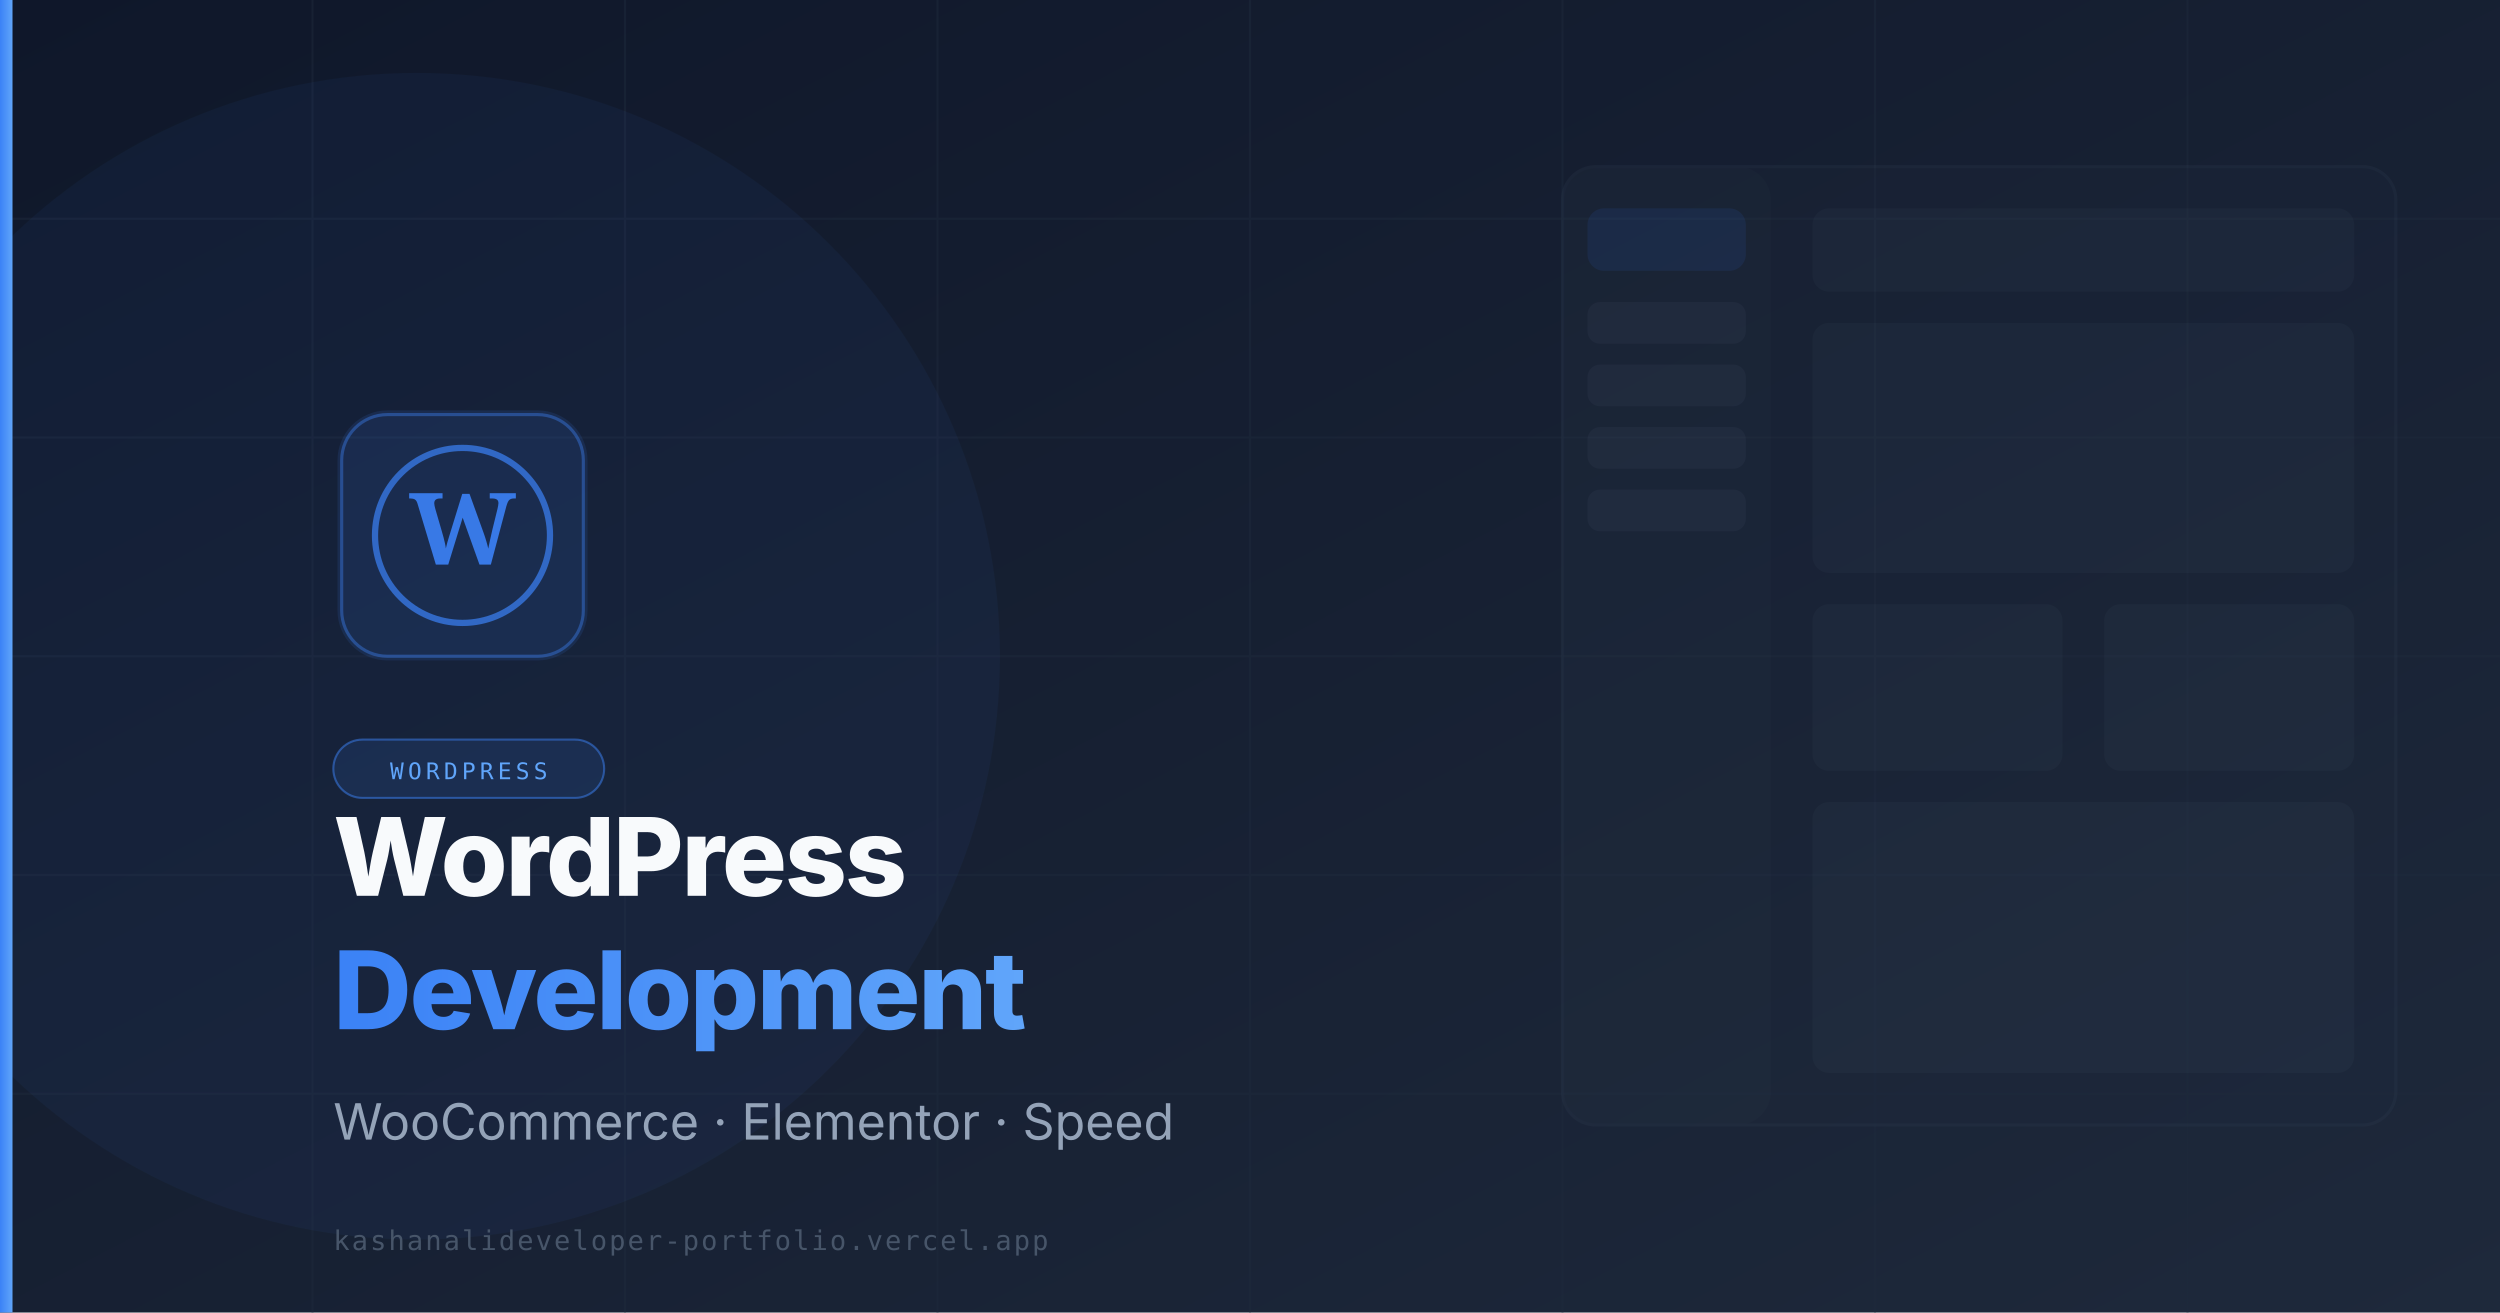
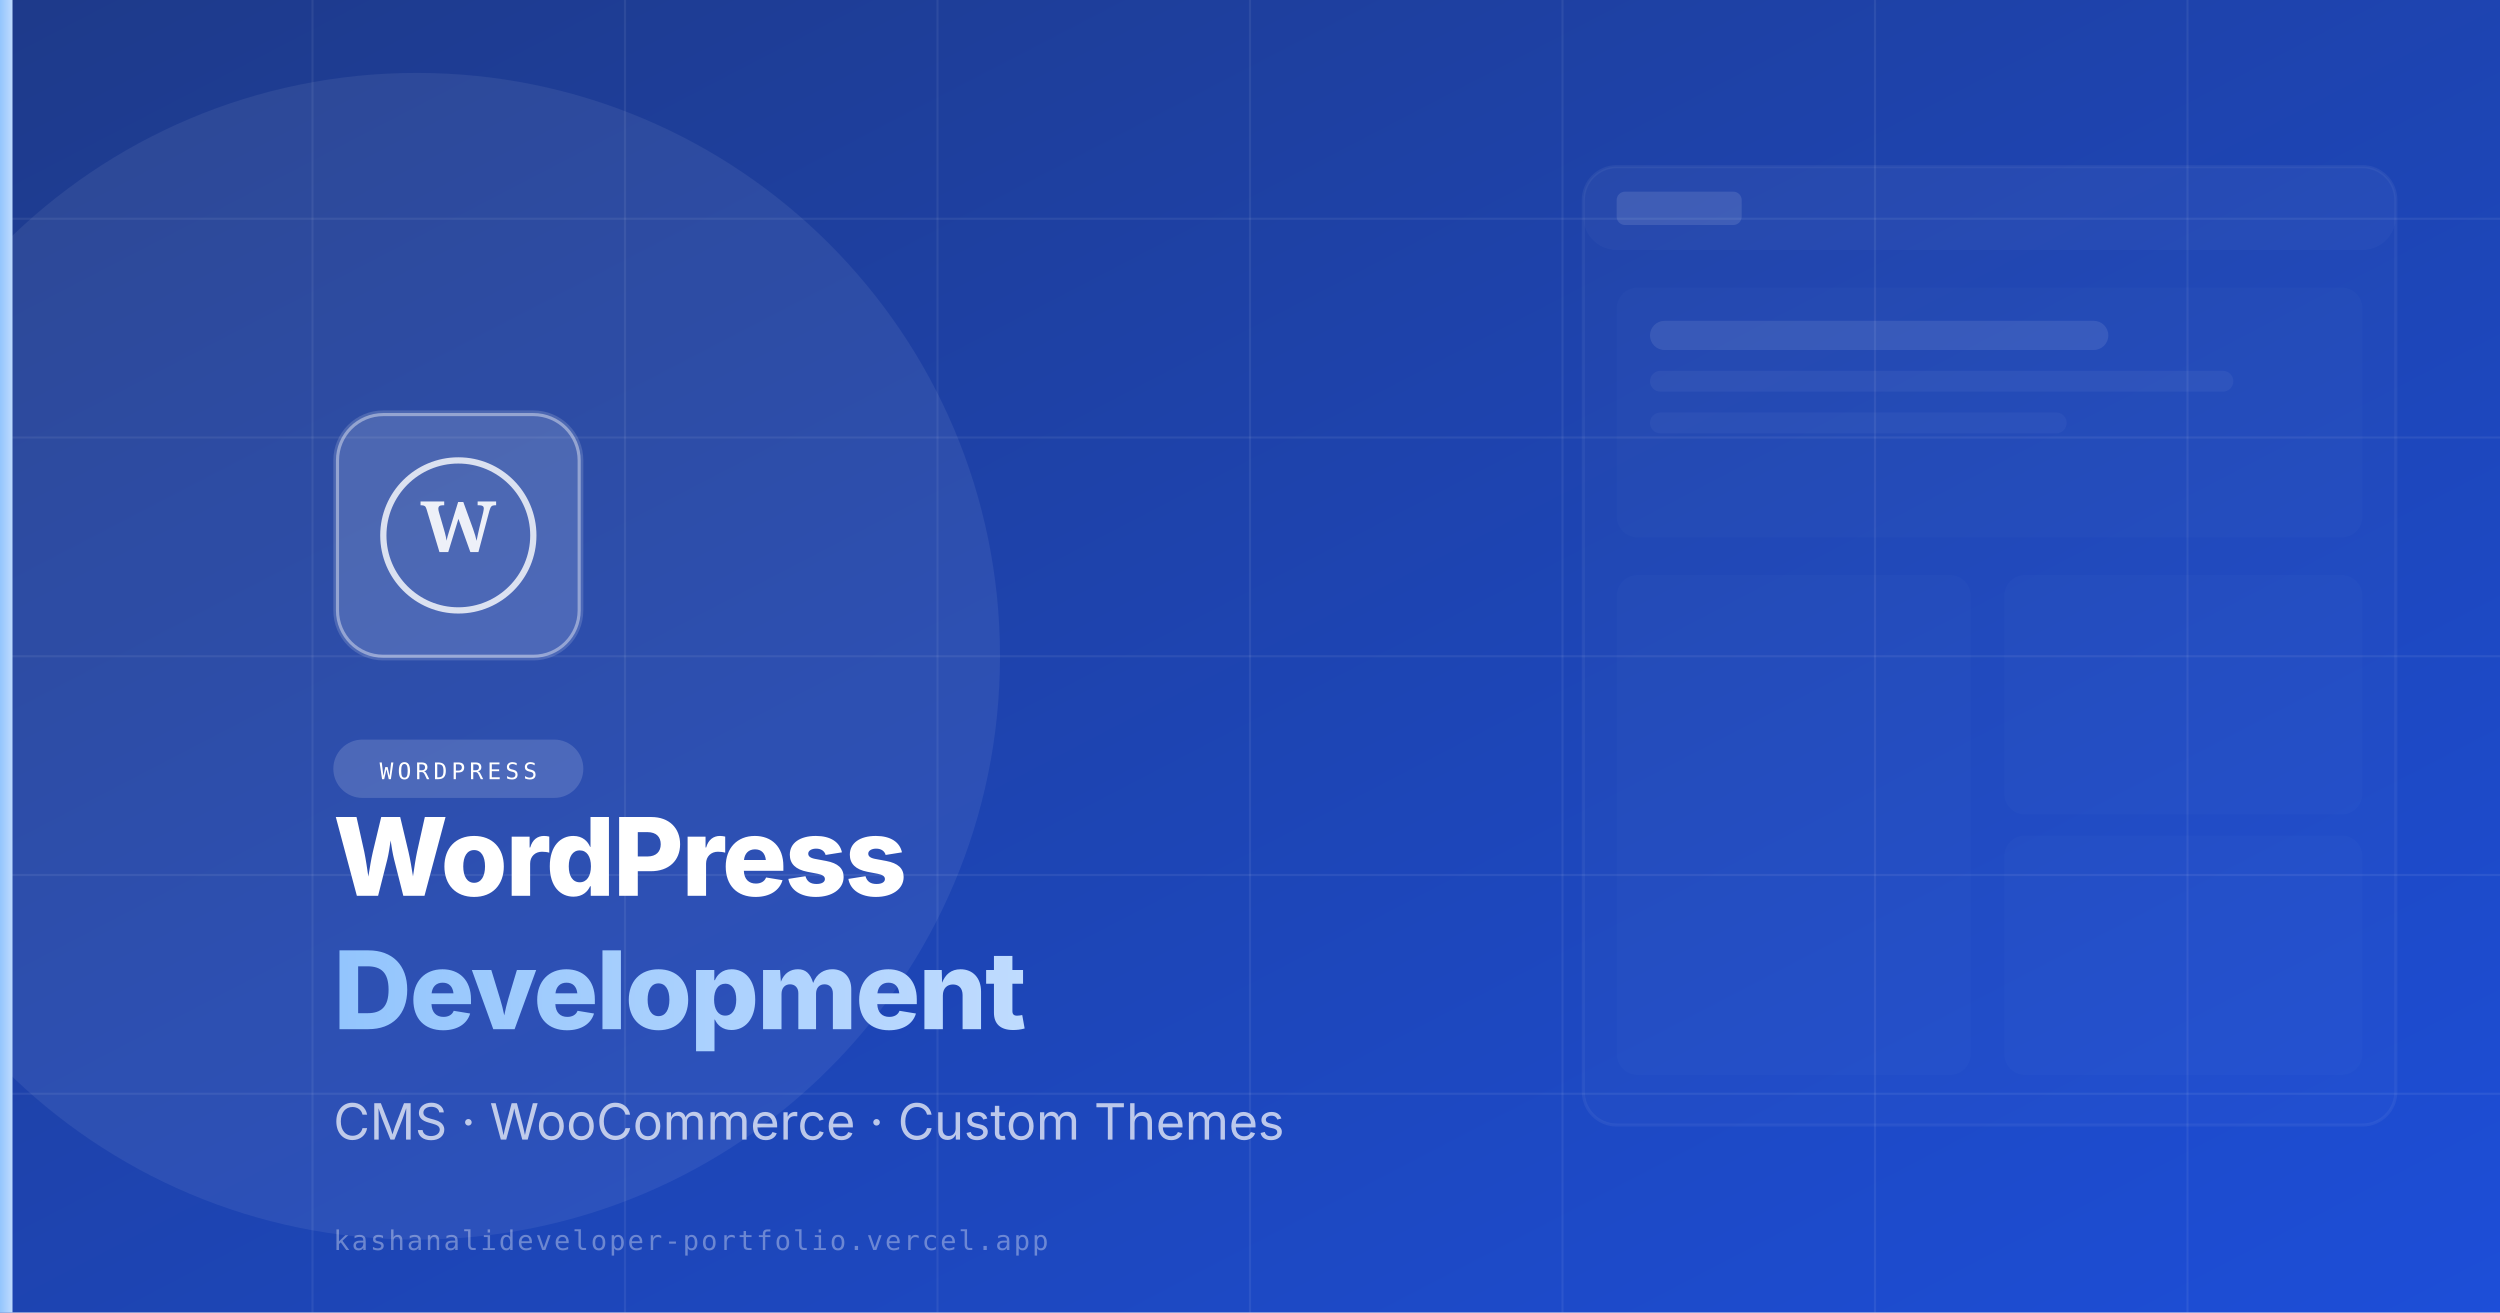
<svg xmlns="http://www.w3.org/2000/svg" width="1200" height="630" viewBox="0 0 1200 630">
  <defs>
    <linearGradient id="bg" x1="0%" y1="0%" x2="100%" y2="100%">
-       <stop offset="0%" style="stop-color:#0f172a" />
-       <stop offset="100%" style="stop-color:#1e293b" />
+       <stop offset="0%" style="stop-color:#1e3a8a" />
+       <stop offset="100%" style="stop-color:#1d4ed8" />
    </linearGradient>
-     <linearGradient id="accent" x1="0%" y1="0%" x2="100%" y2="0%">
-       <stop offset="0%" style="stop-color:#3b82f6" />
-       <stop offset="100%" style="stop-color:#60a5fa" />
+     <linearGradient id="acc" x1="0%" y1="0%" x2="100%" y2="0%">
+       <stop offset="0%" style="stop-color:#93c5fd" />
+       <stop offset="100%" style="stop-color:#bfdbfe" />
    </linearGradient>
  </defs>
  <rect width="1200" height="630" fill="url(#bg)" />
-   <g stroke="#1e293b" stroke-width="1" opacity="0.5">
+   <g stroke="rgba(255,255,255,0.07)" stroke-width="1">
    <line x1="0" y1="105" x2="1200" y2="105" />
    <line x1="0" y1="210" x2="1200" y2="210" />
    <line x1="0" y1="315" x2="1200" y2="315" />
    <line x1="0" y1="420" x2="1200" y2="420" />
    <line x1="0" y1="525" x2="1200" y2="525" />
    <line x1="150" y1="0" x2="150" y2="630" />
    <line x1="300" y1="0" x2="300" y2="630" />
    <line x1="450" y1="0" x2="450" y2="630" />
    <line x1="600" y1="0" x2="600" y2="630" />
    <line x1="750" y1="0" x2="750" y2="630" />
    <line x1="900" y1="0" x2="900" y2="630" />
    <line x1="1050" y1="0" x2="1050" y2="630" />
  </g>
-   <circle cx="200" cy="315" r="280" fill="#3b82f6" opacity="0.05" />
-   <rect x="0" y="0" width="6" height="630" fill="url(#accent)" />
-   <g transform="translate(162, 197)">
-     <rect width="120" height="120" rx="24" fill="#3b82f6" opacity="0.12" />
-     <rect x="2" y="2" width="116" height="116" rx="22" fill="none" stroke="#3b82f6" stroke-width="1.5" opacity="0.4" />
-     <circle cx="60" cy="60" r="42" fill="none" stroke="#3b82f6" stroke-width="3" opacity="0.7" />
-     <text x="60" y="74" font-family="'Georgia', serif" font-size="48" font-weight="700" fill="#3b82f6" text-anchor="middle" opacity="0.9">W</text>
+   <circle cx="200" cy="315" r="280" fill="white" opacity="0.07" />
+   <rect x="0" y="0" width="6" height="630" fill="url(#acc)" />
+   <g transform="translate(160, 197)">
+     <rect width="120" height="120" rx="24" fill="white" opacity="0.15" />
+     <rect x="2" y="2" width="116" height="116" rx="22" fill="none" stroke="white" stroke-width="1.5" opacity="0.4" />
+     <circle cx="60" cy="60" r="36" fill="none" stroke="white" stroke-width="3" opacity="0.8" />
+     <text x="60" y="68" font-family="serif" font-size="34" font-weight="900" fill="white" text-anchor="middle" opacity="0.9">W</text>
  </g>
-   <rect x="160" y="355" width="130" height="28" rx="14" fill="#3b82f6" opacity="0.12" />
-   <rect x="160" y="355" width="130" height="28" rx="14" fill="none" stroke="#3b82f6" stroke-width="1" opacity="0.5" />
-   <text x="225" y="374" font-family="monospace" font-size="11" fill="#60a5fa" text-anchor="middle" letter-spacing="2">WORDPRESS</text>
-   <text x="160" y="430" font-family="'Inter', 'Helvetica Neue', sans-serif" font-size="52" font-weight="800" fill="#f8fafc" letter-spacing="-1">WordPress</text>
-   <text x="160" y="494" font-family="'Inter', 'Helvetica Neue', sans-serif" font-size="52" font-weight="800" fill="url(#accent)" letter-spacing="-1">Development</text>
-   <text x="160" y="547" font-family="'Inter', 'Helvetica Neue', sans-serif" font-size="24" font-weight="400" fill="#94a3b8">WooCommerce · Elementor · Speed</text>
-   <g transform="translate(750, 80)" opacity="0.2">
-     <rect width="400" height="460" rx="16" fill="#1e293b" stroke="#334155" stroke-width="1.5" />
-     <rect x="0" y="0" width="100" height="460" rx="16" fill="#334155" opacity="0.5" />
-     <rect x="12" y="20" width="76" height="30" rx="8" fill="#3b82f6" opacity="0.5" />
-     <rect x="12" y="65" width="76" height="20" rx="6" fill="#475569" />
-     <rect x="12" y="95" width="76" height="20" rx="6" fill="#475569" />
-     <rect x="12" y="125" width="76" height="20" rx="6" fill="#475569" />
-     <rect x="12" y="155" width="76" height="20" rx="6" fill="#475569" />
-     <rect x="120" y="20" width="260" height="40" rx="8" fill="#334155" />
-     <rect x="120" y="75" width="260" height="120" rx="8" fill="#334155" />
-     <rect x="120" y="210" width="120" height="80" rx="8" fill="#334155" />
-     <rect x="260" y="210" width="120" height="80" rx="8" fill="#334155" />
-     <rect x="120" y="305" width="260" height="130" rx="8" fill="#334155" />
+   <rect x="160" y="355" width="120" height="28" rx="14" fill="white" opacity="0.15" />
+   <text x="220" y="374" font-family="monospace" font-size="11" fill="white" text-anchor="middle" letter-spacing="2">WORDPRESS</text>
+   <text x="160" y="430" font-family="'Inter','Helvetica Neue',sans-serif" font-size="52" font-weight="800" fill="white" letter-spacing="-1">WordPress</text>
+   <text x="160" y="494" font-family="'Inter','Helvetica Neue',sans-serif" font-size="52" font-weight="800" fill="url(#acc)" letter-spacing="-1">Development</text>
+   <text x="160" y="547" font-family="'Inter','Helvetica Neue',sans-serif" font-size="24" font-weight="400" fill="rgba(255,255,255,0.7)">CMS · WooCommerce · Custom Themes</text>
+   <g transform="translate(760, 80)" opacity="0.25">
+     <rect width="390" height="460" rx="16" fill="rgba(255,255,255,0.06)" stroke="rgba(255,255,255,0.2)" stroke-width="1.5" />
+     <rect x="0" y="0" width="390" height="40" rx="16" fill="rgba(255,255,255,0.1)" />
+     <rect x="16" y="12" width="60" height="16" rx="4" fill="white" opacity="0.5" />
+     <rect x="16" y="58" width="358" height="120" rx="10" fill="rgba(255,255,255,0.07)" />
+     <rect x="32" y="74" width="220" height="14" rx="7" fill="rgba(255,255,255,0.4)" />
+     <rect x="32" y="98" width="280" height="10" rx="5" fill="rgba(255,255,255,0.2)" />
+     <rect x="32" y="118" width="200" height="10" rx="5" fill="rgba(255,255,255,0.15)" />
+     <rect x="16" y="196" width="170" height="240" rx="10" fill="rgba(255,255,255,0.07)" />
+     <rect x="202" y="196" width="172" height="115" rx="10" fill="rgba(255,255,255,0.07)" />
+     <rect x="202" y="321" width="172" height="115" rx="10" fill="rgba(255,255,255,0.07)" />
  </g>
-   <text x="160" y="600" font-family="monospace" font-size="13" fill="#475569" letter-spacing="1">kashanalideveloper-portfolio.vercel.app</text>
+   <text x="160" y="600" font-family="monospace" font-size="13" fill="rgba(255,255,255,0.35)" letter-spacing="1">kashanalideveloper-portfolio.vercel.app</text>
</svg>
